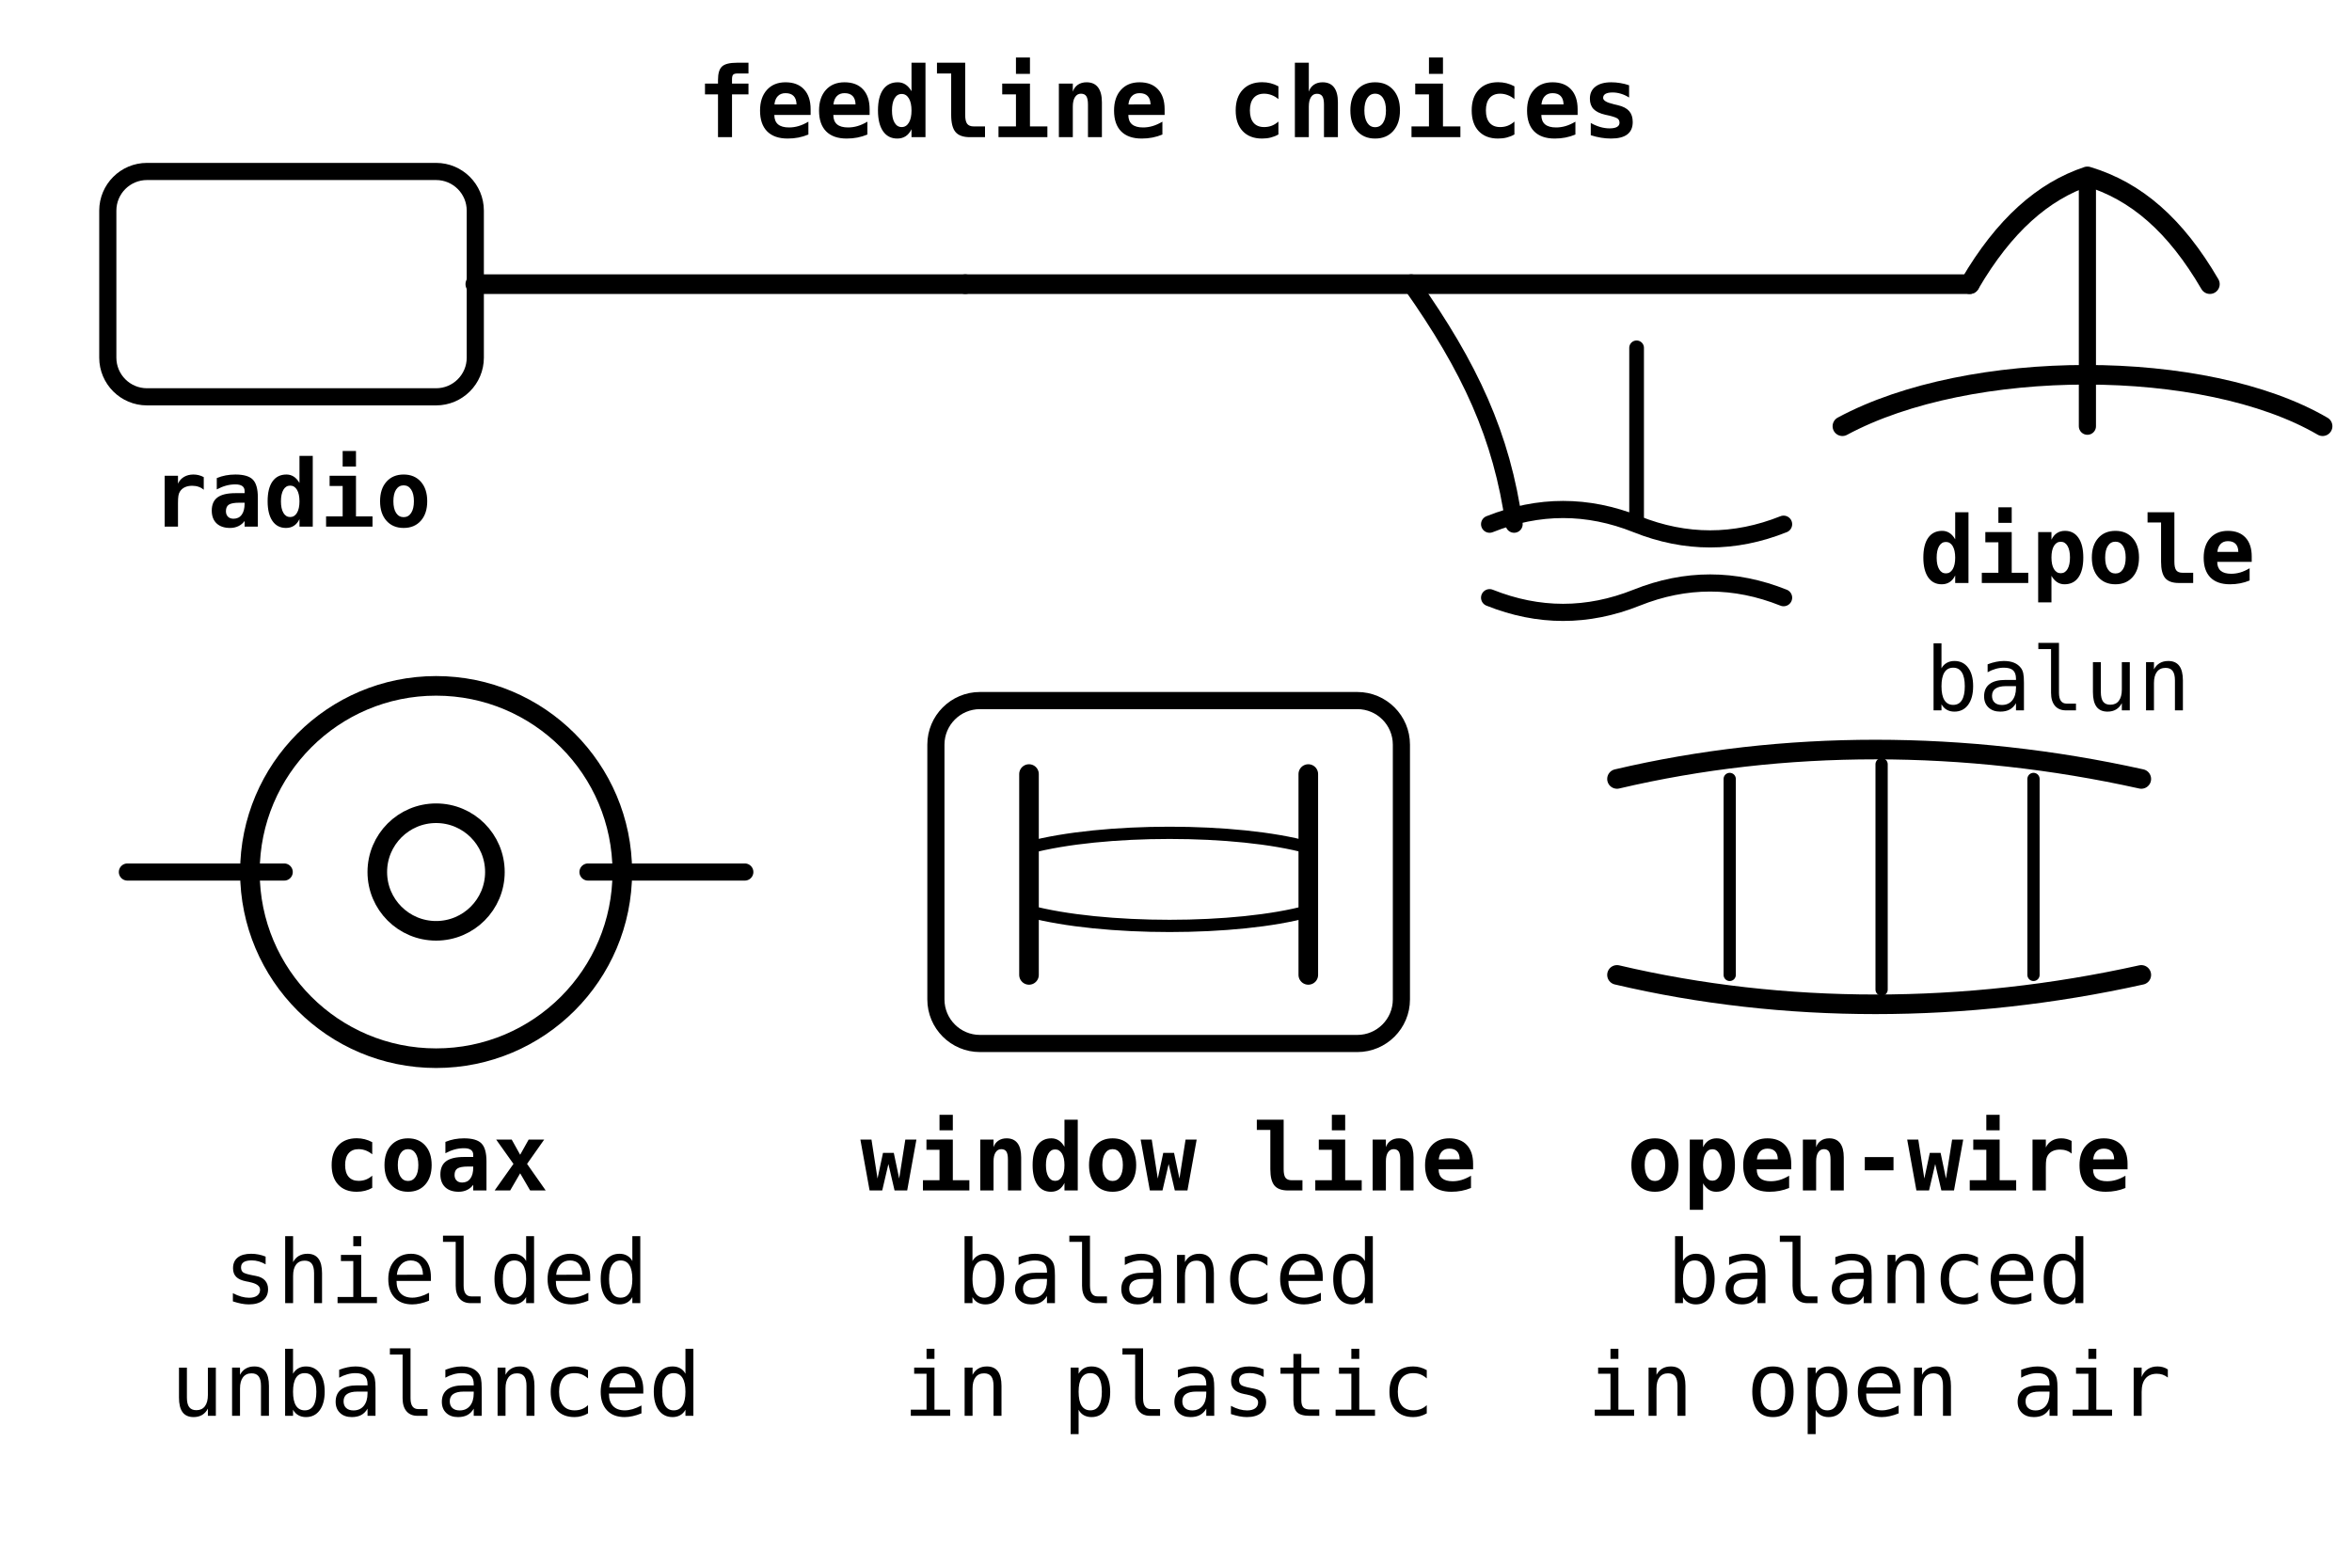
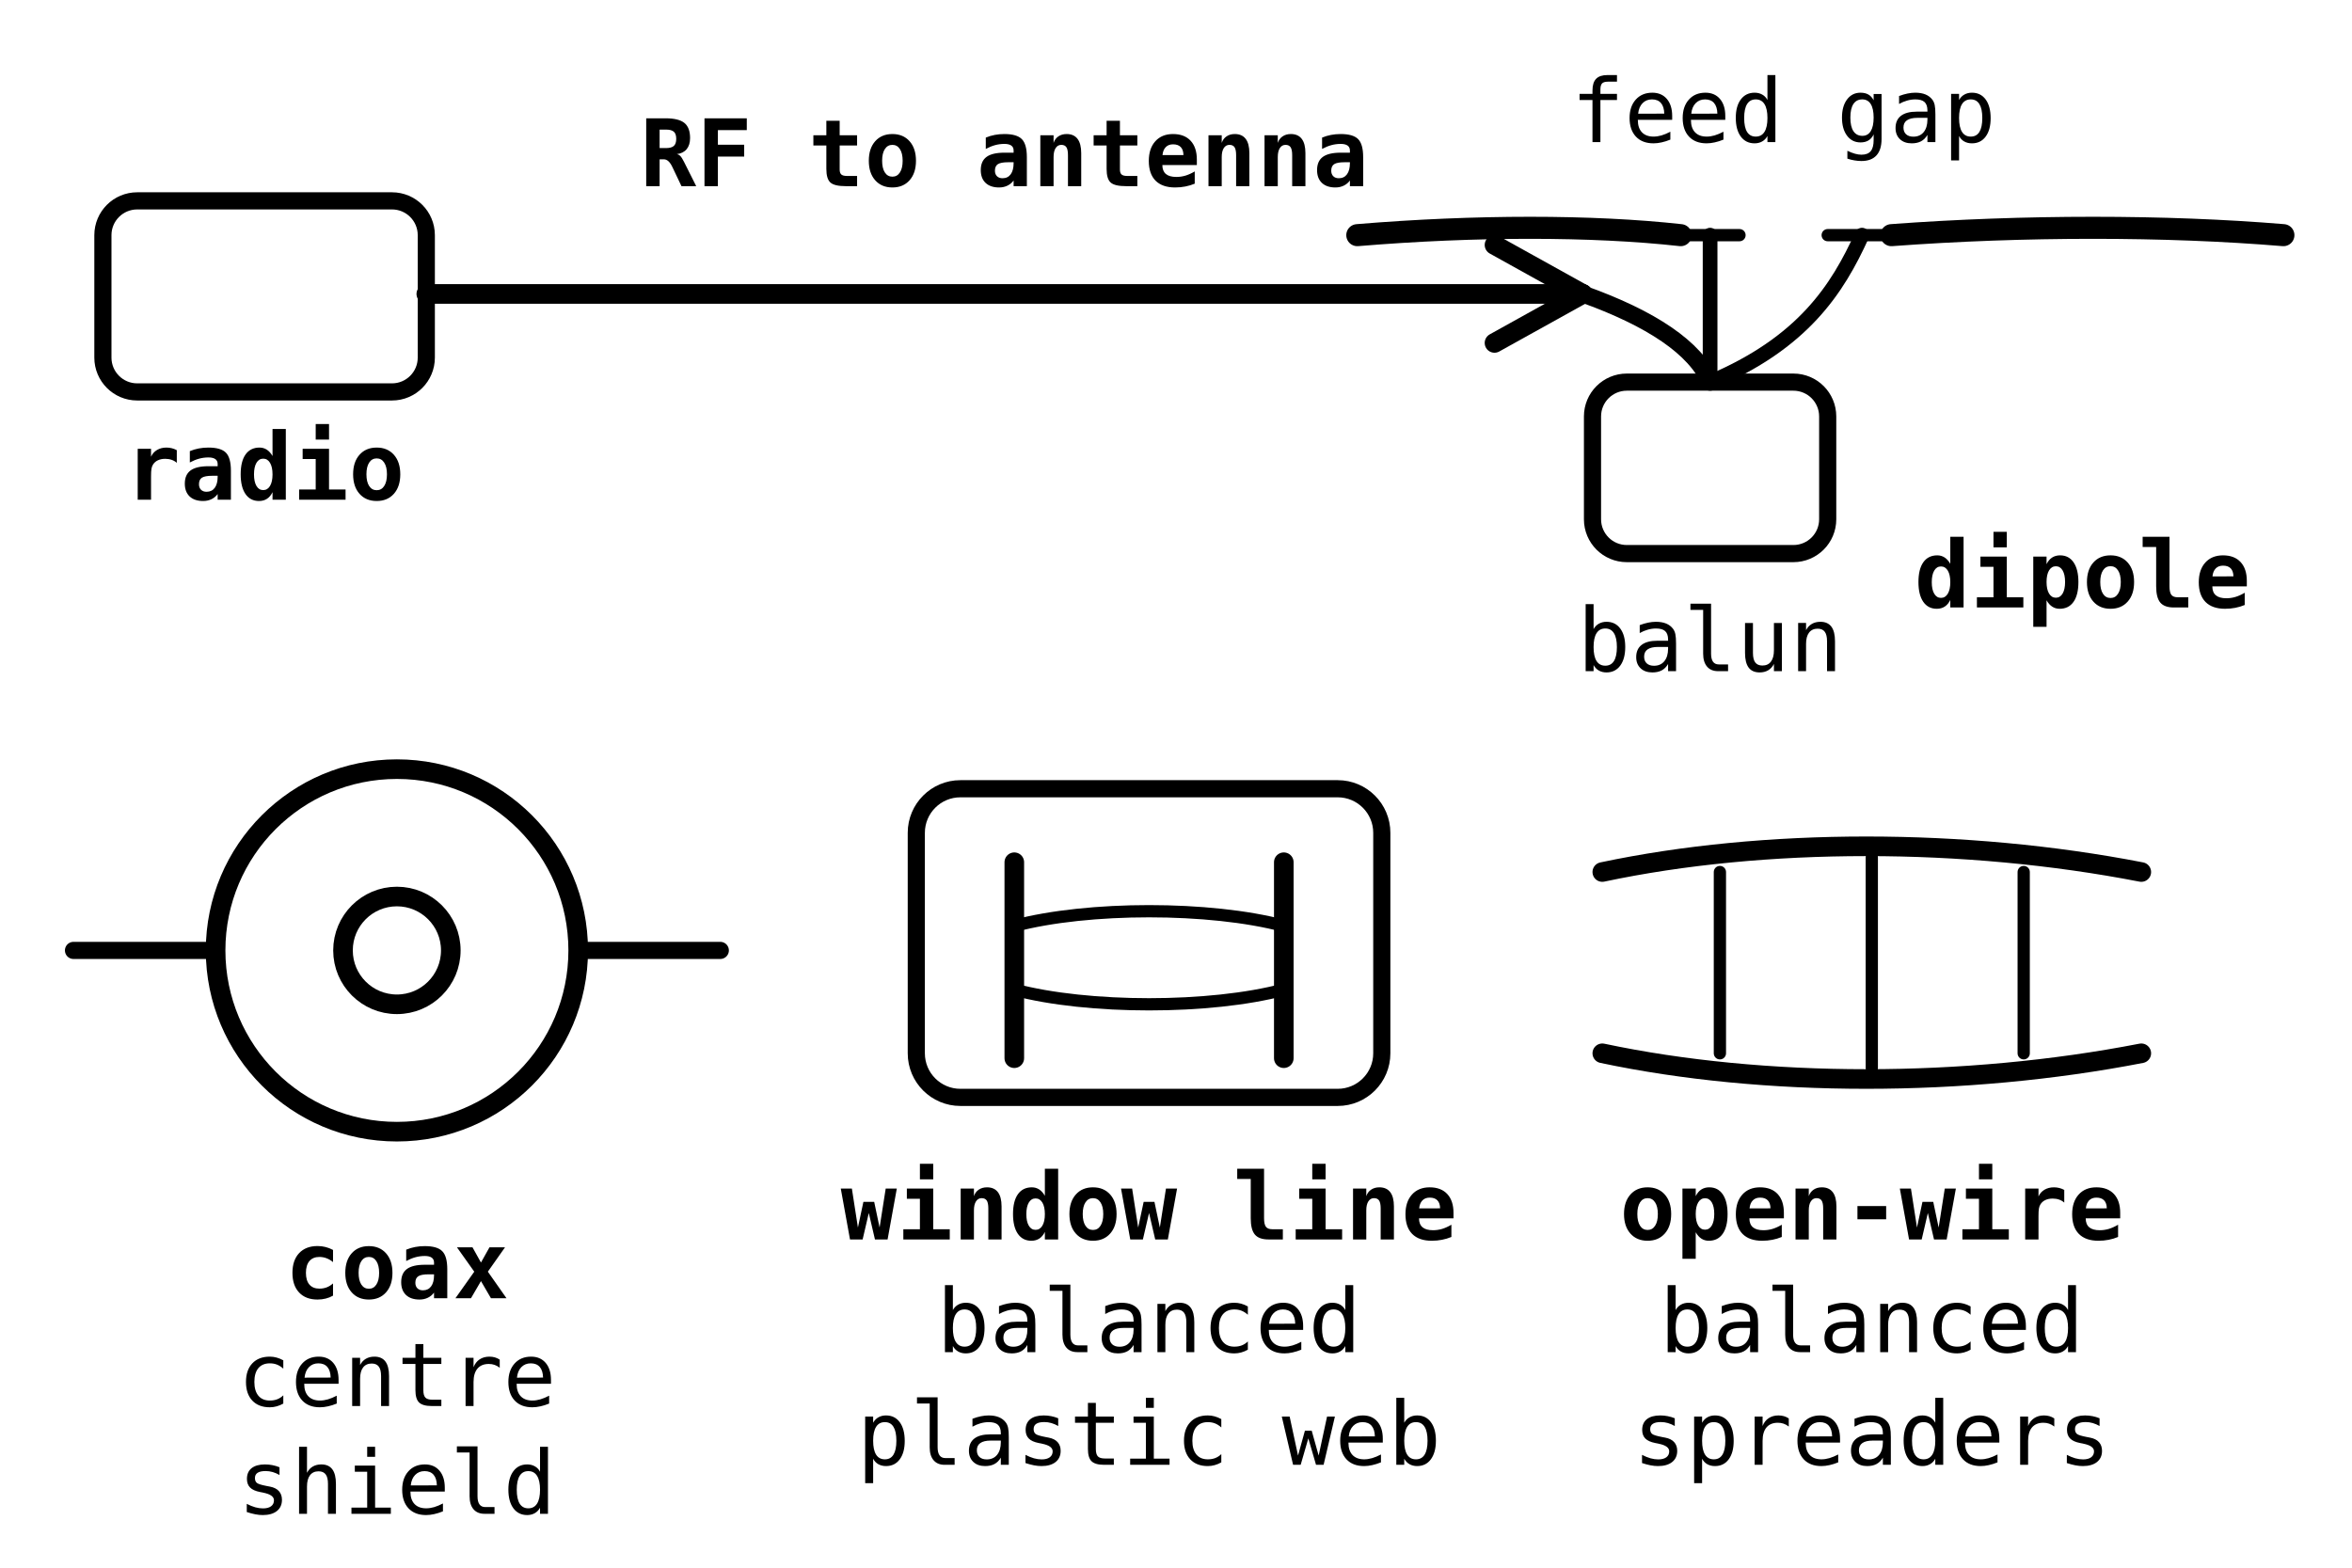
<svg xmlns="http://www.w3.org/2000/svg" id="feedline-types-balun" viewBox="0 0 960 640" role="img">
  <g fill="none" stroke="currentColor" stroke-linecap="round" stroke-linejoin="round">
-     <rect x="44" y="70" width="150" height="92" rx="16" ry="16" stroke-width="7" />
-     <path d="M194 116 C282 116 328 116 394 116" stroke-width="8" />
-     <path d="M394 116 C458 116 512 116 576 116" stroke-width="8" />
-     <path d="M576 116 C658 116 736 116 804 116" stroke-width="8" />
-     <path d="M804 116 C818 92 834 78 852 72 C872 78 888 92 902 116" stroke-width="8" />
-     <path d="M852 72 C852 108 852 139 852 174" stroke-width="7" />
-     <path d="M752 174 C804 146 900 146 948 174" stroke-width="8" />
-     <circle cx="178" cy="356" r="76" stroke-width="8" />
-     <circle cx="178" cy="356" r="24" stroke-width="8" />
-     <path d="M116 356 C92 356 72 356 52 356" stroke-width="7" />
-     <path d="M240 356 C264 356 284 356 304 356" stroke-width="7" />
-     <rect x="382" y="286" width="190" height="140" rx="18" ry="18" stroke-width="7" />
-     <path d="M420 316 C420 340 420 372 420 398" stroke-width="8" />
-     <path d="M534 316 C534 340 534 372 534 398" stroke-width="8" />
-     <path d="M420 346 C450 338 505 338 534 346" stroke-width="5" />
-     <path d="M420 372 C450 380 505 380 534 372" stroke-width="5" />
-     <path d="M660 318 C728 302 802 302 874 318" stroke-width="8" />
-     <path d="M660 398 C728 414 802 414 874 398" stroke-width="8" />
-     <path d="M706 318 C706 342 706 374 706 398" stroke-width="5" />
-     <path d="M768 312 C768 342 768 374 768 404" stroke-width="5" />
-     <path d="M830 318 C830 342 830 374 830 398" stroke-width="5" />
-     <path d="M576 116 C600 150 613 178 618 214" stroke-width="7" />
-     <path d="M608 214 C628 206 648 206 668 214 C688 222 708 222 728 214" stroke-width="7" />
-     <path d="M608 244 C628 252 648 252 668 244 C688 236 708 236 728 244" stroke-width="7" />
-     <path d="M668 214 C668 190 668 166 668 142" stroke-width="6" />
+     <rect x="42" y="82" width="132" height="78" rx="14" ry="14" stroke-width="7" />
+     <path d="M174 120 C340 120 500 120 646 120" stroke-width="8" />
+     <path d="M646 120 L610 100" stroke-width="8" />
+     <path d="M646 120 L610 140" stroke-width="8" />
+     <rect x="650" y="156" width="96" height="70" rx="14" ry="14" stroke-width="7" />
+     <path d="M646 120 C674 130 692 142 698 156" stroke-width="7" />
+     <path d="M698 156 C698 134 698 114 698 96" stroke-width="6" />
+     <path d="M698 156 C736 140 750 118 760 96" stroke-width="6" />
+     <path d="M554 96 C602 92 650 92 686 96" stroke-width="9" />
+     <path d="M772 96 C826 92 884 92 932 96" stroke-width="9" />
+     <path d="M686 96 C694 96 702 96 710 96" stroke-width="5" />
+     <path d="M746 96 C754 96 762 96 772 96" stroke-width="5" />
+     <circle cx="162" cy="388" r="74" stroke-width="8" />
+     <circle cx="162" cy="388" r="22" stroke-width="8" />
+     <path d="M88 388 C66 388 48 388 30 388" stroke-width="7" />
+     <path d="M236 388 C258 388 276 388 294 388" stroke-width="7" />
+     <rect x="374" y="322" width="190" height="126" rx="18" ry="18" stroke-width="7" />
+     <path d="M414 352 C414 380 414 408 414 432" stroke-width="8" />
+     <path d="M524 352 C524 380 524 408 524 432" stroke-width="8" />
+     <path d="M414 378 C444 370 494 370 524 378" stroke-width="5" />
+     <path d="M414 404 C444 412 494 412 524 404" stroke-width="5" />
+     <path d="M654 356 C720 342 802 342 874 356" stroke-width="8" />
+     <path d="M654 430 C720 444 802 444 874 430" stroke-width="8" />
+     <path d="M702 356 C702 378 702 408 702 430" stroke-width="5" />
+     <path d="M764 350 C764 378 764 408 764 436" stroke-width="5" />
+     <path d="M826 356 C826 378 826 408 826 430" stroke-width="5" />
  </g>
  <g fill="currentColor" font-family="ui-monospace, SFMono-Regular, Menlo, Consolas, monospace" text-anchor="middle">
-     <text x="119" y="215" font-size="38" font-weight="700">radio</text>
-     <text x="477" y="56" font-size="40" font-weight="700">feedline choices</text>
-     <text x="840" y="290" font-size="36">balun</text>
-     <text x="852" y="238" font-size="38" font-weight="700">dipole</text>
-     <text x="178" y="486" font-size="38" font-weight="700">coax</text>
-     <text x="178" y="532" font-size="36">shielded</text>
-     <text x="178" y="578" font-size="36">unbalanced</text>
-     <text x="477" y="486" font-size="38" font-weight="700">window line</text>
-     <text x="477" y="532" font-size="36">balanced</text>
-     <text x="477" y="578" font-size="36">in plastic</text>
-     <text x="767" y="486" font-size="38" font-weight="700">open-wire</text>
-     <text x="767" y="532" font-size="36">balanced</text>
-     <text x="767" y="578" font-size="36">in open air</text>
+     <text x="108" y="204" font-size="38" font-weight="700">radio</text>
+     <text x="410" y="76" font-size="38" font-weight="700">RF to antenna</text>
+     <text x="698" y="274" font-size="36">balun</text>
+     <text x="728" y="58" font-size="36">feed gap</text>
+     <text x="850" y="248" font-size="38" font-weight="700">dipole</text>
+     <text x="162" y="530" font-size="38" font-weight="700">coax</text>
+     <text x="162" y="574" font-size="36">centre</text>
+     <text x="162" y="618" font-size="36">shield</text>
+     <text x="469" y="506" font-size="38" font-weight="700">window line</text>
+     <text x="469" y="552" font-size="36">balanced</text>
+     <text x="469" y="598" font-size="36">plastic web</text>
+     <text x="764" y="506" font-size="38" font-weight="700">open-wire</text>
+     <text x="764" y="552" font-size="36">balanced</text>
+     <text x="764" y="598" font-size="36">spreaders</text>
  </g>
</svg>
